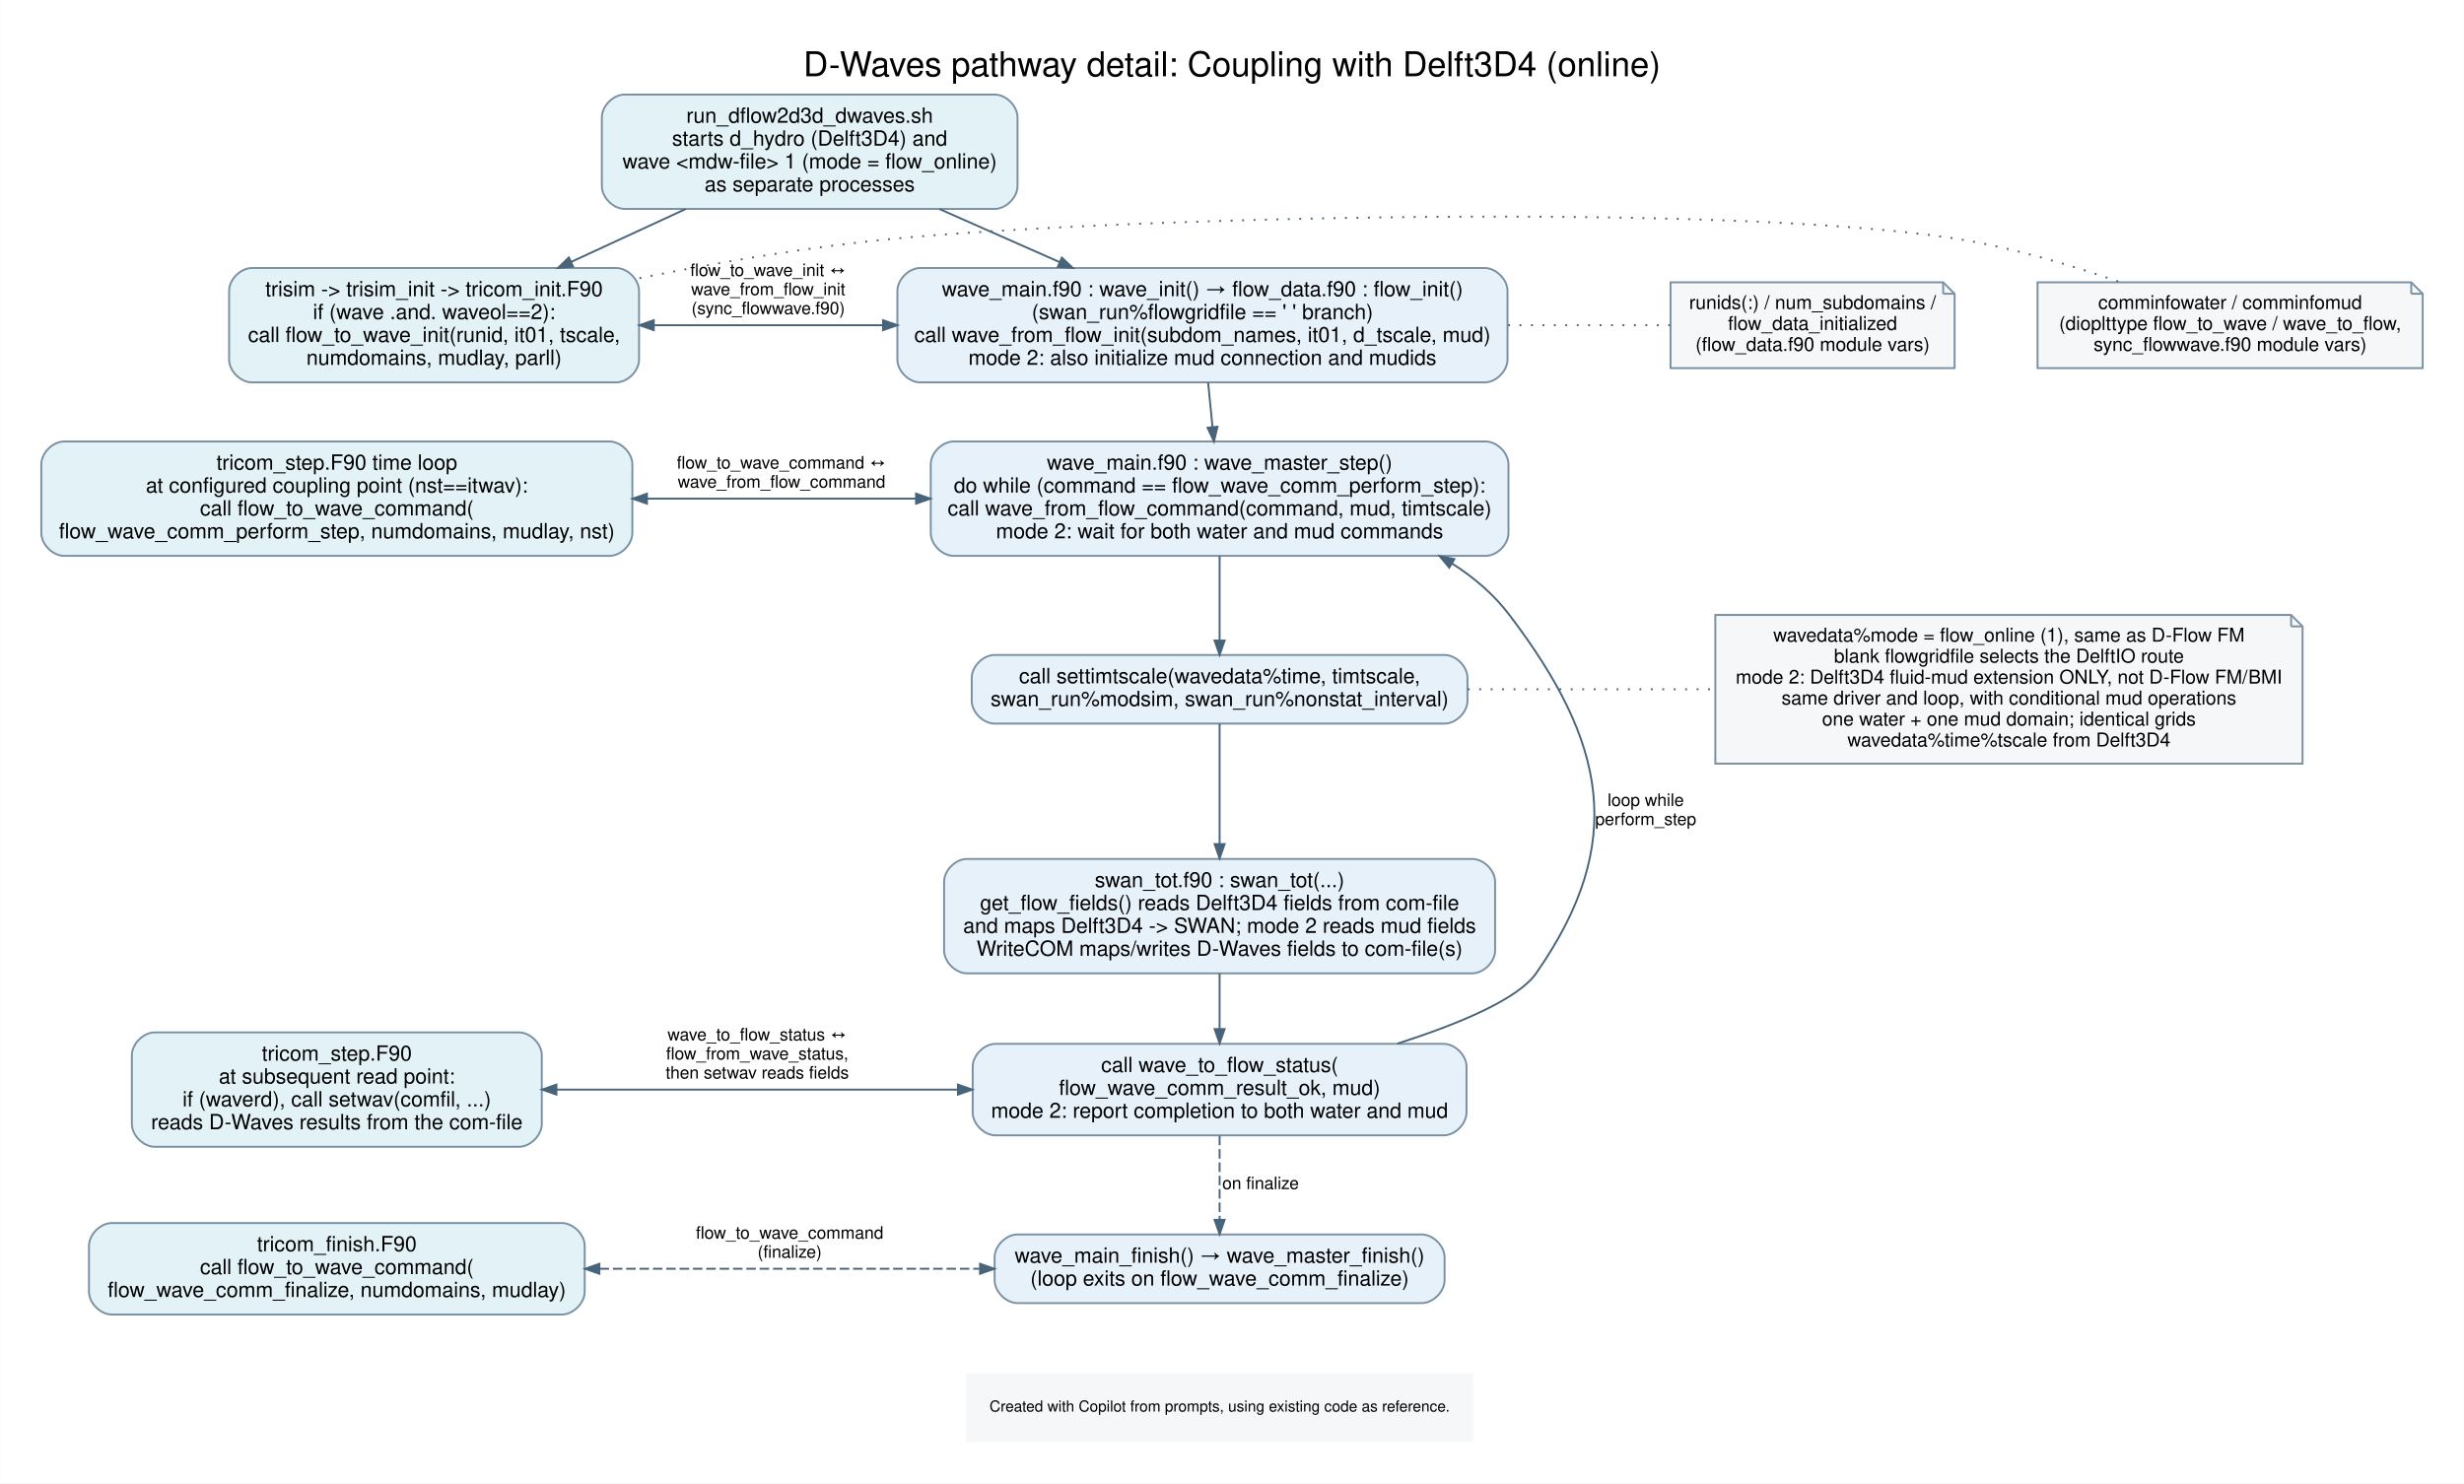
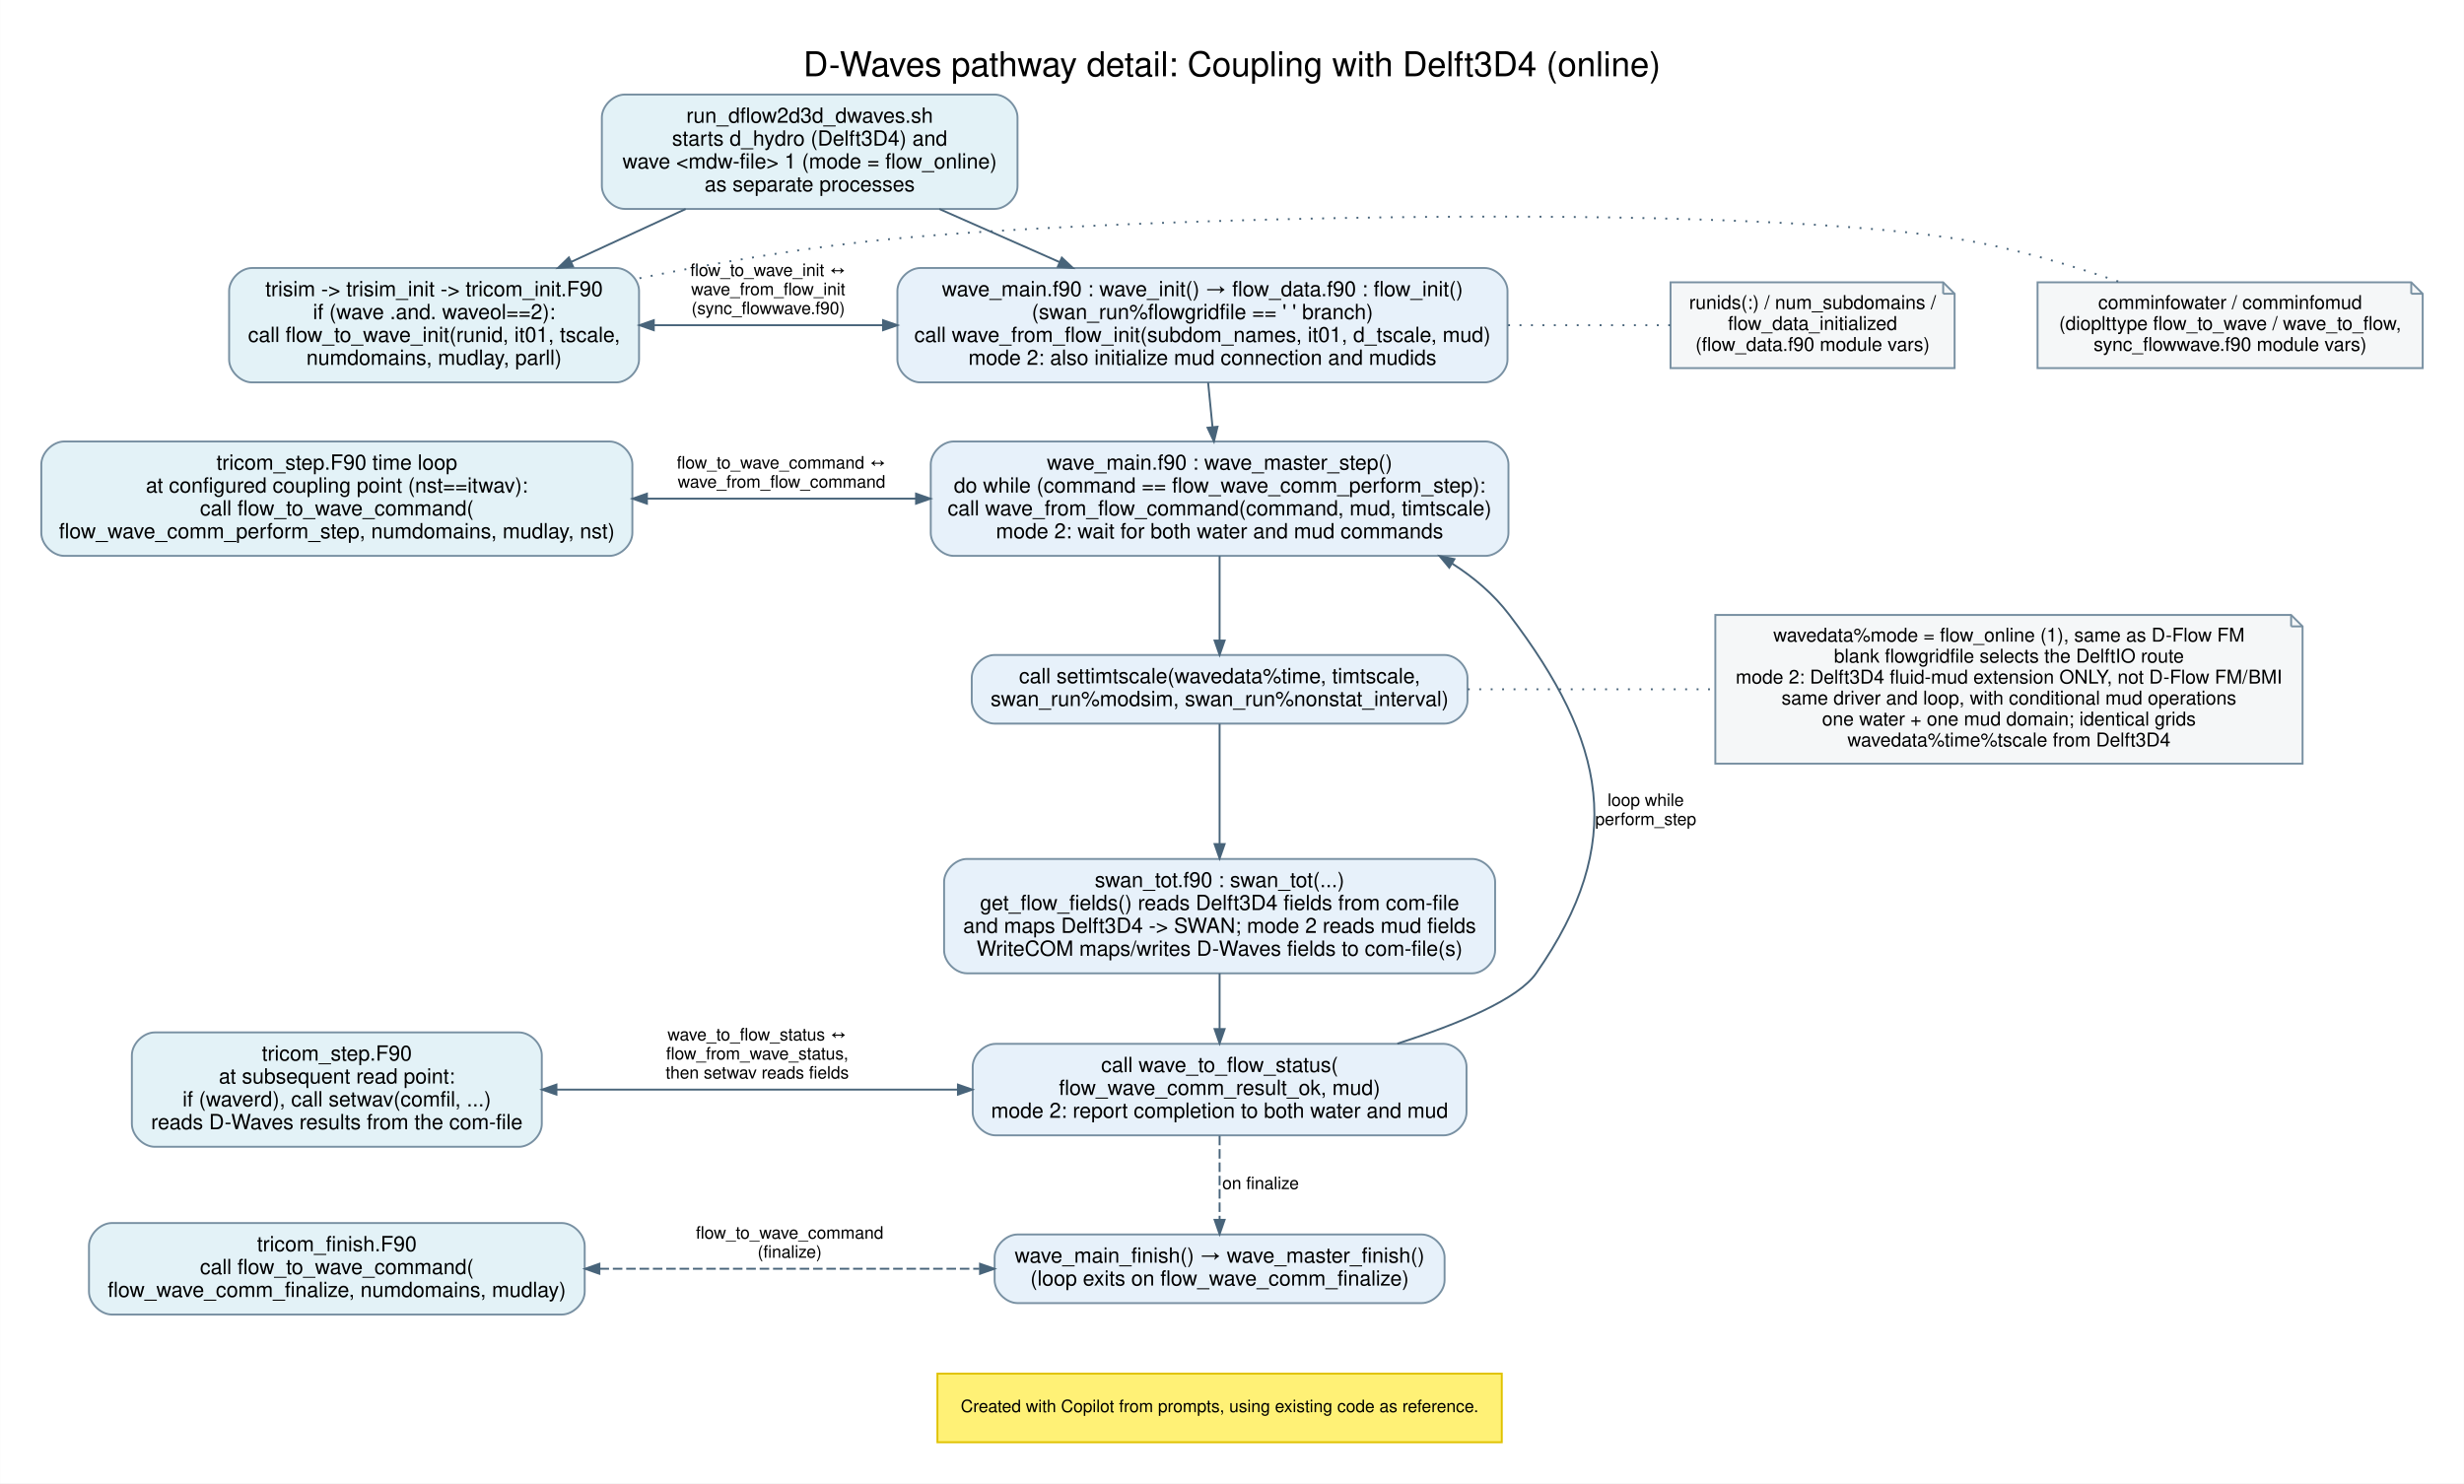
<svg xmlns="http://www.w3.org/2000/svg" width="1292pt" height="778pt" viewBox="0.00 0.00 1292.20 778.20">
  <g id="graph0" class="graph" transform="scale(1 1) rotate(0) translate(21.6 756.6)">
    <polygon fill="#ffffff" stroke="transparent" points="-21.6,21.6 -21.6,-756.6 1270.6,-756.6 1270.6,21.6 -21.6,21.6" />
    <text text-anchor="middle" x="624.5" y="-716.6" font-family="Helvetica,sans-Serif" font-size="18.00" fill="#000000">D-Waves pathway detail: Coupling with Delft3D4 (online)</text>
    <g id="node1" class="node">
      <path fill="#e3f2f7" stroke="#7890a2" d="M500,-707C500,-707 306,-707 306,-707 300,-707 294,-701 294,-695 294,-695 294,-659 294,-659 294,-653 300,-647 306,-647 306,-647 500,-647 500,-647 506,-647 512,-653 512,-659 512,-659 512,-695 512,-695 512,-701 506,-707 500,-707" />
      <text text-anchor="middle" x="403" y="-692.2" font-family="Helvetica,sans-Serif" font-size="11.00" fill="#000000">run_dflow2d3d_dwaves.sh</text>
      <text text-anchor="middle" x="403" y="-680.2" font-family="Helvetica,sans-Serif" font-size="11.00" fill="#000000">starts d_hydro (Delft3D4) and</text>
      <text text-anchor="middle" x="403" y="-668.2" font-family="Helvetica,sans-Serif" font-size="11.00" fill="#000000">wave &lt;mdw-file&gt; 1 (mode = flow_online)</text>
      <text text-anchor="middle" x="403" y="-656.2" font-family="Helvetica,sans-Serif" font-size="11.00" fill="#000000">as separate processes</text>
    </g>
    <g id="node2" class="node">
      <path fill="#e3f2f7" stroke="#7890a2" d="M301.5,-616C301.5,-616 110.5,-616 110.5,-616 104.5,-616 98.5,-610 98.5,-604 98.5,-604 98.5,-568 98.5,-568 98.5,-562 104.5,-556 110.5,-556 110.5,-556 301.5,-556 301.5,-556 307.5,-556 313.5,-562 313.5,-568 313.5,-568 313.5,-604 313.5,-604 313.5,-610 307.5,-616 301.5,-616" />
      <text text-anchor="middle" x="206" y="-601.2" font-family="Helvetica,sans-Serif" font-size="11.00" fill="#000000">trisim -&gt; trisim_init -&gt; tricom_init.F90</text>
      <text text-anchor="middle" x="206" y="-589.2" font-family="Helvetica,sans-Serif" font-size="11.00" fill="#000000">if (wave .and. waveol==2):</text>
      <text text-anchor="middle" x="206" y="-577.2" font-family="Helvetica,sans-Serif" font-size="11.00" fill="#000000">call flow_to_wave_init(runid, it01, tscale,</text>
      <text text-anchor="middle" x="206" y="-565.2" font-family="Helvetica,sans-Serif" font-size="11.00" fill="#000000">numdomains, mudlay, parll)</text>
    </g>
    <g id="edge12" class="edge">
      <path fill="none" stroke="#48647a" d="M337.949,-646.951C318.7,-638.059 297.518,-628.275 277.865,-619.196" />
      <polygon fill="#48647a" stroke="#48647a" points="278.892,-616.78 270.983,-616.018 276.691,-621.546 278.892,-616.78" />
    </g>
    <g id="node8" class="node">
      <path fill="#e7f1fa" stroke="#7890a2" d="M757,-616C757,-616 461,-616 461,-616 455,-616 449,-610 449,-604 449,-604 449,-568 449,-568 449,-562 455,-556 461,-556 461,-556 757,-556 757,-556 763,-556 769,-562 769,-568 769,-568 769,-604 769,-604 769,-610 763,-616 757,-616" />
      <text text-anchor="middle" x="609" y="-601.2" font-family="Helvetica,sans-Serif" font-size="11.00" fill="#000000">wave_main.f90 : wave_init() → flow_data.f90 : flow_init()</text>
      <text text-anchor="middle" x="609" y="-589.2" font-family="Helvetica,sans-Serif" font-size="11.00" fill="#000000">(swan_run%flowgridfile == ' ' branch)</text>
      <text text-anchor="middle" x="609" y="-577.2" font-family="Helvetica,sans-Serif" font-size="11.00" fill="#000000">call wave_from_flow_init(subdom_names, it01, d_tscale, mud)</text>
      <text text-anchor="middle" x="609" y="-565.2" font-family="Helvetica,sans-Serif" font-size="11.00" fill="#000000">mode 2: also initialize mud connection and mudids</text>
    </g>
    <g id="edge13" class="edge">
      <path fill="none" stroke="#48647a" d="M471.023,-646.951C491.239,-638.021 513.495,-628.189 534.121,-619.078" />
      <polygon fill="#48647a" stroke="#48647a" points="535.249,-621.449 541.048,-616.018 533.127,-616.647 535.249,-621.449" />
    </g>
    <g id="node3" class="node">
      <path fill="#e3f2f7" stroke="#7890a2" d="M298,-525C298,-525 12,-525 12,-525 6,-525 0,-519 0,-513 0,-513 0,-477 0,-477 0,-471 6,-465 12,-465 12,-465 298,-465 298,-465 304,-465 310,-471 310,-477 310,-477 310,-513 310,-513 310,-519 304,-525 298,-525" />
      <text text-anchor="middle" x="155" y="-510.2" font-family="Helvetica,sans-Serif" font-size="11.00" fill="#000000">tricom_step.F90 time loop</text>
      <text text-anchor="middle" x="155" y="-498.2" font-family="Helvetica,sans-Serif" font-size="11.00" fill="#000000">at configured coupling point (nst==itwav):</text>
      <text text-anchor="middle" x="155" y="-486.2" font-family="Helvetica,sans-Serif" font-size="11.00" fill="#000000">call flow_to_wave_command(</text>
      <text text-anchor="middle" x="155" y="-474.2" font-family="Helvetica,sans-Serif" font-size="11.00" fill="#000000">flow_wave_comm_perform_step, numdomains, mudlay, nst)</text>
    </g>
    <g id="edge14" class="edge">
      <path fill="none" stroke="#48647a" d="M321.591,-586C358.94,-586 401.134,-586 441.459,-586" />
      <polygon fill="#48647a" stroke="#48647a" points="321.232,-583.375 313.732,-586 321.232,-588.625 321.232,-583.375" />
      <polygon fill="#48647a" stroke="#48647a" points="441.465,-588.625 448.965,-586 441.465,-583.375 441.465,-588.625" />
      <text text-anchor="middle" x="381.25" y="-611.8" font-family="Helvetica,sans-Serif" font-size="9.00" fill="#000000">flow_to_wave_init ↔</text>
      <text text-anchor="middle" x="381.25" y="-601.8" font-family="Helvetica,sans-Serif" font-size="9.00" fill="#000000">wave_from_flow_init</text>
      <text text-anchor="middle" x="381.25" y="-591.8" font-family="Helvetica,sans-Serif" font-size="9.00" fill="#000000">(sync_flowwave.f90)</text>
    </g>
    <g id="node14" class="node">
      <polygon fill="#f5f7f8" stroke="#7890a2" points="1243,-608.5 1047,-608.5 1047,-563.5 1249,-563.5 1249,-602.5 1243,-608.5" />
      <polyline fill="none" stroke="#7890a2" points="1243,-608.5 1243,-602.5 " />
      <polyline fill="none" stroke="#7890a2" points="1249,-602.5 1243,-602.5 " />
      <text text-anchor="middle" x="1148" y="-594.5" font-family="Helvetica,sans-Serif" font-size="10.00" fill="#000000">comminfowater / comminfomud</text>
      <text text-anchor="middle" x="1148" y="-583.5" font-family="Helvetica,sans-Serif" font-size="10.00" fill="#000000">(dioplttype flow_to_wave / wave_to_flow,</text>
      <text text-anchor="middle" x="1148" y="-572.5" font-family="Helvetica,sans-Serif" font-size="10.00" fill="#000000">sync_flowwave.f90 module vars)</text>
    </g>
    <g id="edge18" class="edge">
      <path fill="none" stroke="#48647a" stroke-dasharray="1,5" d="M313.738,-610.65C355.571,-619.052 404.036,-627.365 448.5,-631.5 571.303,-642.921 881.598,-650.239 1003.5,-631.5 1032.875,-626.985 1064.472,-617.59 1090.605,-608.504" />
    </g>
    <g id="node9" class="node">
      <path fill="#e7f1fa" stroke="#7890a2" d="M757.5,-525C757.5,-525 478.5,-525 478.5,-525 472.5,-525 466.5,-519 466.5,-513 466.5,-513 466.5,-477 466.5,-477 466.5,-471 472.5,-465 478.5,-465 478.5,-465 757.5,-465 757.5,-465 763.5,-465 769.5,-471 769.5,-477 769.5,-477 769.5,-513 769.5,-513 769.5,-519 763.5,-525 757.5,-525" />
      <text text-anchor="middle" x="618" y="-510.2" font-family="Helvetica,sans-Serif" font-size="11.00" fill="#000000">wave_main.f90 : wave_master_step()</text>
      <text text-anchor="middle" x="618" y="-498.2" font-family="Helvetica,sans-Serif" font-size="11.00" fill="#000000">do while (command == flow_wave_comm_perform_step):</text>
      <text text-anchor="middle" x="618" y="-486.2" font-family="Helvetica,sans-Serif" font-size="11.00" fill="#000000">call wave_from_flow_command(command, mud, timtscale)</text>
      <text text-anchor="middle" x="618" y="-474.2" font-family="Helvetica,sans-Serif" font-size="11.00" fill="#000000">mode 2: wait for both water and mud commands</text>
    </g>
    <g id="edge15" class="edge">
      <path fill="none" stroke="#48647a" d="M317.845,-495C363.566,-495 413.214,-495 458.724,-495" />
      <polygon fill="#48647a" stroke="#48647a" points="317.638,-492.375 310.138,-495 317.638,-497.625 317.638,-492.375" />
      <polygon fill="#48647a" stroke="#48647a" points="458.785,-497.625 466.285,-495 458.785,-492.375 458.785,-497.625" />
      <text text-anchor="middle" x="388.25" y="-510.8" font-family="Helvetica,sans-Serif" font-size="9.00" fill="#000000">flow_to_wave_command ↔</text>
      <text text-anchor="middle" x="388.25" y="-500.8" font-family="Helvetica,sans-Serif" font-size="9.00" fill="#000000">wave_from_flow_command</text>
    </g>
    <g id="node6" class="node">
      <path fill="#e3f2f7" stroke="#7890a2" d="M250.5,-215C250.5,-215 59.5,-215 59.5,-215 53.5,-215 47.5,-209 47.5,-203 47.5,-203 47.5,-167 47.5,-167 47.5,-161 53.5,-155 59.5,-155 59.5,-155 250.5,-155 250.5,-155 256.5,-155 262.5,-161 262.5,-167 262.5,-167 262.5,-203 262.5,-203 262.5,-209 256.5,-215 250.5,-215" />
      <text text-anchor="middle" x="155" y="-200.2" font-family="Helvetica,sans-Serif" font-size="11.00" fill="#000000">tricom_step.F90</text>
      <text text-anchor="middle" x="155" y="-188.2" font-family="Helvetica,sans-Serif" font-size="11.00" fill="#000000">at subsequent read point:</text>
      <text text-anchor="middle" x="155" y="-176.2" font-family="Helvetica,sans-Serif" font-size="11.00" fill="#000000">if (waverd), call setwav(comfil, ...)</text>
      <text text-anchor="middle" x="155" y="-164.2" font-family="Helvetica,sans-Serif" font-size="11.00" fill="#000000">reads D-Waves results from the com-file</text>
    </g>
    <g id="node7" class="node">
      <path fill="#e3f2f7" stroke="#7890a2" d="M273,-115C273,-115 37,-115 37,-115 31,-115 25,-109 25,-103 25,-103 25,-79 25,-79 25,-73 31,-67 37,-67 37,-67 273,-67 273,-67 279,-67 285,-73 285,-79 285,-79 285,-103 285,-103 285,-109 279,-115 273,-115" />
      <text text-anchor="middle" x="155" y="-100.2" font-family="Helvetica,sans-Serif" font-size="11.00" fill="#000000">tricom_finish.F90</text>
      <text text-anchor="middle" x="155" y="-88.2" font-family="Helvetica,sans-Serif" font-size="11.00" fill="#000000">call flow_to_wave_command(</text>
      <text text-anchor="middle" x="155" y="-76.2" font-family="Helvetica,sans-Serif" font-size="11.00" fill="#000000">flow_wave_comm_finalize, numdomains, mudlay)</text>
    </g>
    <g id="node13" class="node">
      <path fill="#e7f1fa" stroke="#7890a2" d="M724,-109C724,-109 512,-109 512,-109 506,-109 500,-103 500,-97 500,-97 500,-85 500,-85 500,-79 506,-73 512,-73 512,-73 724,-73 724,-73 730,-73 736,-79 736,-85 736,-85 736,-97 736,-97 736,-103 730,-109 724,-109" />
      <text text-anchor="middle" x="618" y="-94.2" font-family="Helvetica,sans-Serif" font-size="11.00" fill="#000000">wave_main_finish() → wave_master_finish()</text>
      <text text-anchor="middle" x="618" y="-82.2" font-family="Helvetica,sans-Serif" font-size="11.00" fill="#000000">(loop exits on flow_wave_comm_finalize)</text>
    </g>
    <g id="edge17" class="edge">
      <path fill="none" stroke="#48647a" stroke-dasharray="5,2" d="M292.765,-91C355.943,-91 430.328,-91 492.004,-91" />
      <polygon fill="#48647a" stroke="#48647a" points="292.704,-88.375 285.203,-91 292.703,-93.625 292.704,-88.375" />
      <polygon fill="#48647a" stroke="#48647a" points="492.346,-93.625 499.846,-91 492.346,-88.375 492.346,-93.625" />
      <text text-anchor="middle" x="392.5" y="-106.8" font-family="Helvetica,sans-Serif" font-size="9.00" fill="#000000">flow_to_wave_command</text>
      <text text-anchor="middle" x="392.5" y="-96.8" font-family="Helvetica,sans-Serif" font-size="9.00" fill="#000000">(finalize)</text>
    </g>
    <g id="edge6" class="edge">
      <path fill="none" stroke="#48647a" d="M611.972,-555.951C612.709,-548.496 613.509,-540.413 614.277,-532.645" />
      <polygon fill="#48647a" stroke="#48647a" points="616.905,-532.739 615.031,-525.018 611.681,-532.223 616.905,-532.739" />
    </g>
    <g id="node15" class="node">
      <polygon fill="#f5f7f8" stroke="#7890a2" points="997.5,-608.5 854.5,-608.5 854.5,-563.5 1003.5,-563.5 1003.5,-602.5 997.5,-608.5" />
      <polyline fill="none" stroke="#7890a2" points="997.5,-608.5 997.5,-602.5 " />
      <polyline fill="none" stroke="#7890a2" points="1003.5,-602.5 997.5,-602.5 " />
      <text text-anchor="middle" x="929" y="-594.5" font-family="Helvetica,sans-Serif" font-size="10.00" fill="#000000">runids(:) / num_subdomains /</text>
      <text text-anchor="middle" x="929" y="-583.5" font-family="Helvetica,sans-Serif" font-size="10.00" fill="#000000">flow_data_initialized</text>
      <text text-anchor="middle" x="929" y="-572.5" font-family="Helvetica,sans-Serif" font-size="10.00" fill="#000000">(flow_data.f90 module vars)</text>
    </g>
    <g id="edge19" class="edge">
      <path fill="none" stroke="#48647a" stroke-dasharray="1,5" d="M769.312,-586C797.694,-586 826.076,-586 854.458,-586" />
    </g>
    <g id="node10" class="node">
      <path fill="#e7f1fa" stroke="#7890a2" d="M736,-413C736,-413 500,-413 500,-413 494,-413 488,-407 488,-401 488,-401 488,-389 488,-389 488,-383 494,-377 500,-377 500,-377 736,-377 736,-377 742,-377 748,-383 748,-389 748,-389 748,-401 748,-401 748,-407 742,-413 736,-413" />
      <text text-anchor="middle" x="618" y="-398.2" font-family="Helvetica,sans-Serif" font-size="11.00" fill="#000000">call settimtscale(wavedata%time, timtscale,</text>
      <text text-anchor="middle" x="618" y="-386.2" font-family="Helvetica,sans-Serif" font-size="11.00" fill="#000000">swan_run%modsim, swan_run%nonstat_interval)</text>
    </g>
    <g id="edge7" class="edge">
      <path fill="none" stroke="#48647a" d="M618,-464.997C618,-450.858 618,-434.164 618,-420.627" />
      <polygon fill="#48647a" stroke="#48647a" points="620.625,-420.564 618,-413.064 615.375,-420.564 620.625,-420.564" />
    </g>
    <g id="node11" class="node">
      <path fill="#e7f1fa" stroke="#7890a2" d="M750.5,-306C750.5,-306 485.5,-306 485.5,-306 479.5,-306 473.5,-300 473.5,-294 473.5,-294 473.5,-258 473.5,-258 473.5,-252 479.5,-246 485.5,-246 485.5,-246 750.5,-246 750.5,-246 756.5,-246 762.5,-252 762.5,-258 762.5,-258 762.5,-294 762.5,-294 762.5,-300 756.5,-306 750.5,-306" />
      <text text-anchor="middle" x="618" y="-291.2" font-family="Helvetica,sans-Serif" font-size="11.00" fill="#000000">swan_tot.f90 : swan_tot(...)</text>
      <text text-anchor="middle" x="618" y="-279.2" font-family="Helvetica,sans-Serif" font-size="11.00" fill="#000000">get_flow_fields() reads Delft3D4 fields from com-file</text>
      <text text-anchor="middle" x="618" y="-267.2" font-family="Helvetica,sans-Serif" font-size="11.00" fill="#000000">and maps Delft3D4 -&gt; SWAN; mode 2 reads mud fields</text>
      <text text-anchor="middle" x="618" y="-255.2" font-family="Helvetica,sans-Serif" font-size="11.00" fill="#000000">WriteCOM maps/writes D-Waves fields to com-file(s)</text>
    </g>
    <g id="edge8" class="edge">
      <path fill="none" stroke="#48647a" d="M618,-376.926C618,-360.249 618,-334.951 618,-313.856" />
      <polygon fill="#48647a" stroke="#48647a" points="620.625,-313.798 618,-306.298 615.375,-313.798 620.625,-313.798" />
    </g>
    <g id="node16" class="node">
      <polygon fill="#f5f7f8" stroke="#7890a2" points="1180,-434 878,-434 878,-356 1186,-356 1186,-428 1180,-434" />
      <polyline fill="none" stroke="#7890a2" points="1180,-434 1180,-428 " />
      <polyline fill="none" stroke="#7890a2" points="1186,-428 1180,-428 " />
      <text text-anchor="middle" x="1032" y="-420" font-family="Helvetica,sans-Serif" font-size="10.00" fill="#000000">wavedata%mode = flow_online (1), same as D-Flow FM</text>
      <text text-anchor="middle" x="1032" y="-409" font-family="Helvetica,sans-Serif" font-size="10.00" fill="#000000">blank flowgridfile selects the DelftIO route</text>
      <text text-anchor="middle" x="1032" y="-398" font-family="Helvetica,sans-Serif" font-size="10.00" fill="#000000">mode 2: Delft3D4 fluid-mud extension ONLY, not D-Flow FM/BMI</text>
      <text text-anchor="middle" x="1032" y="-387" font-family="Helvetica,sans-Serif" font-size="10.00" fill="#000000">same driver and loop, with conditional mud operations</text>
      <text text-anchor="middle" x="1032" y="-376" font-family="Helvetica,sans-Serif" font-size="10.00" fill="#000000">one water + one mud domain; identical grids</text>
      <text text-anchor="middle" x="1032" y="-365" font-family="Helvetica,sans-Serif" font-size="10.00" fill="#000000">wavedata%time%tscale from Delft3D4</text>
    </g>
    <g id="edge20" class="edge">
      <path fill="none" stroke="#48647a" stroke-dasharray="1,5" d="M748.184,-395C791.421,-395 834.659,-395 877.897,-395" />
    </g>
    <g id="node12" class="node">
      <path fill="#e7f1fa" stroke="#7890a2" d="M735.5,-209C735.5,-209 500.5,-209 500.5,-209 494.5,-209 488.5,-203 488.5,-197 488.5,-197 488.5,-173 488.5,-173 488.5,-167 494.5,-161 500.5,-161 500.5,-161 735.5,-161 735.5,-161 741.5,-161 747.5,-167 747.5,-173 747.5,-173 747.5,-197 747.5,-197 747.5,-203 741.5,-209 735.5,-209" />
      <text text-anchor="middle" x="618" y="-194.2" font-family="Helvetica,sans-Serif" font-size="11.00" fill="#000000">call wave_to_flow_status(</text>
      <text text-anchor="middle" x="618" y="-182.2" font-family="Helvetica,sans-Serif" font-size="11.00" fill="#000000">flow_wave_comm_result_ok, mud)</text>
      <text text-anchor="middle" x="618" y="-170.2" font-family="Helvetica,sans-Serif" font-size="11.00" fill="#000000">mode 2: report completion to both water and mud</text>
    </g>
    <g id="edge9" class="edge">
      <path fill="none" stroke="#48647a" d="M618,-245.951C618,-236.649 618,-226.368 618,-216.942" />
      <polygon fill="#48647a" stroke="#48647a" points="620.625,-216.766 618,-209.266 615.375,-216.766 620.625,-216.766" />
    </g>
    <g id="edge16" class="edge">
      <path fill="none" stroke="#48647a" d="M480.577,-185C413.613,-185 333.993,-185 270.252,-185" />
      <polygon fill="#48647a" stroke="#48647a" points="480.761,-187.625 488.261,-185 480.761,-182.375 480.761,-187.625" />
      <polygon fill="#48647a" stroke="#48647a" points="270.177,-182.375 262.677,-185 270.177,-187.625 270.177,-182.375" />
      <text text-anchor="middle" x="375.5" y="-210.8" font-family="Helvetica,sans-Serif" font-size="9.00" fill="#000000">wave_to_flow_status ↔</text>
      <text text-anchor="middle" x="375.5" y="-200.8" font-family="Helvetica,sans-Serif" font-size="9.00" fill="#000000">flow_from_wave_status,</text>
      <text text-anchor="middle" x="375.5" y="-190.8" font-family="Helvetica,sans-Serif" font-size="9.00" fill="#000000">then setwav reads fields</text>
    </g>
    <g id="edge10" class="edge">
      <path fill="none" stroke="#48647a" d="M711.235,-209.103C743.771,-219.543 774.555,-232.467 784,-246 831.952,-314.708 820.643,-367.25 770,-434 761.807,-444.799 751.394,-453.691 739.873,-461.013" />
      <polygon fill="#48647a" stroke="#48647a" points="738.443,-458.809 733.365,-464.921 741.146,-463.31 738.443,-458.809" />
      <text text-anchor="middle" x="841.5" y="-333.8" font-family="Helvetica,sans-Serif" font-size="9.00" fill="#000000">loop while</text>
      <text text-anchor="middle" x="841.5" y="-323.8" font-family="Helvetica,sans-Serif" font-size="9.00" fill="#000000">perform_step</text>
    </g>
    <g id="edge11" class="edge">
      <path fill="none" stroke="#48647a" stroke-dasharray="5,2" d="M618,-160.793C618,-147.333 618,-130.582 618,-116.865" />
      <polygon fill="#48647a" stroke="#48647a" points="620.625,-116.687 618,-109.187 615.375,-116.687 620.625,-116.687" />
      <text text-anchor="middle" x="639.5" y="-132.8" font-family="Helvetica,sans-Serif" font-size="9.00" fill="#000000">on finalize</text>
    </g>
    <g id="node17" class="node">
-       <polygon fill="#f5f7f8" stroke="transparent" points="751,-36 485,-36 485,0 751,0 751,-36" />
-       <text text-anchor="middle" x="618" y="-16.1" font-family="Helvetica,sans-Serif" font-size="8.00" fill="#000000">Created with Copilot from prompts, using existing code as reference.</text>
+       <polygon fill="#fff176" stroke="#e0c200" points="766,-36 470,-36 470,0 766,0 766,-36" />
+       <text text-anchor="middle" x="618" y="-15.8" font-family="Helvetica,sans-Serif" font-size="9.00" fill="#000000">Created with Copilot from prompts, using existing code as reference.</text>
    </g>
  </g>
</svg>
